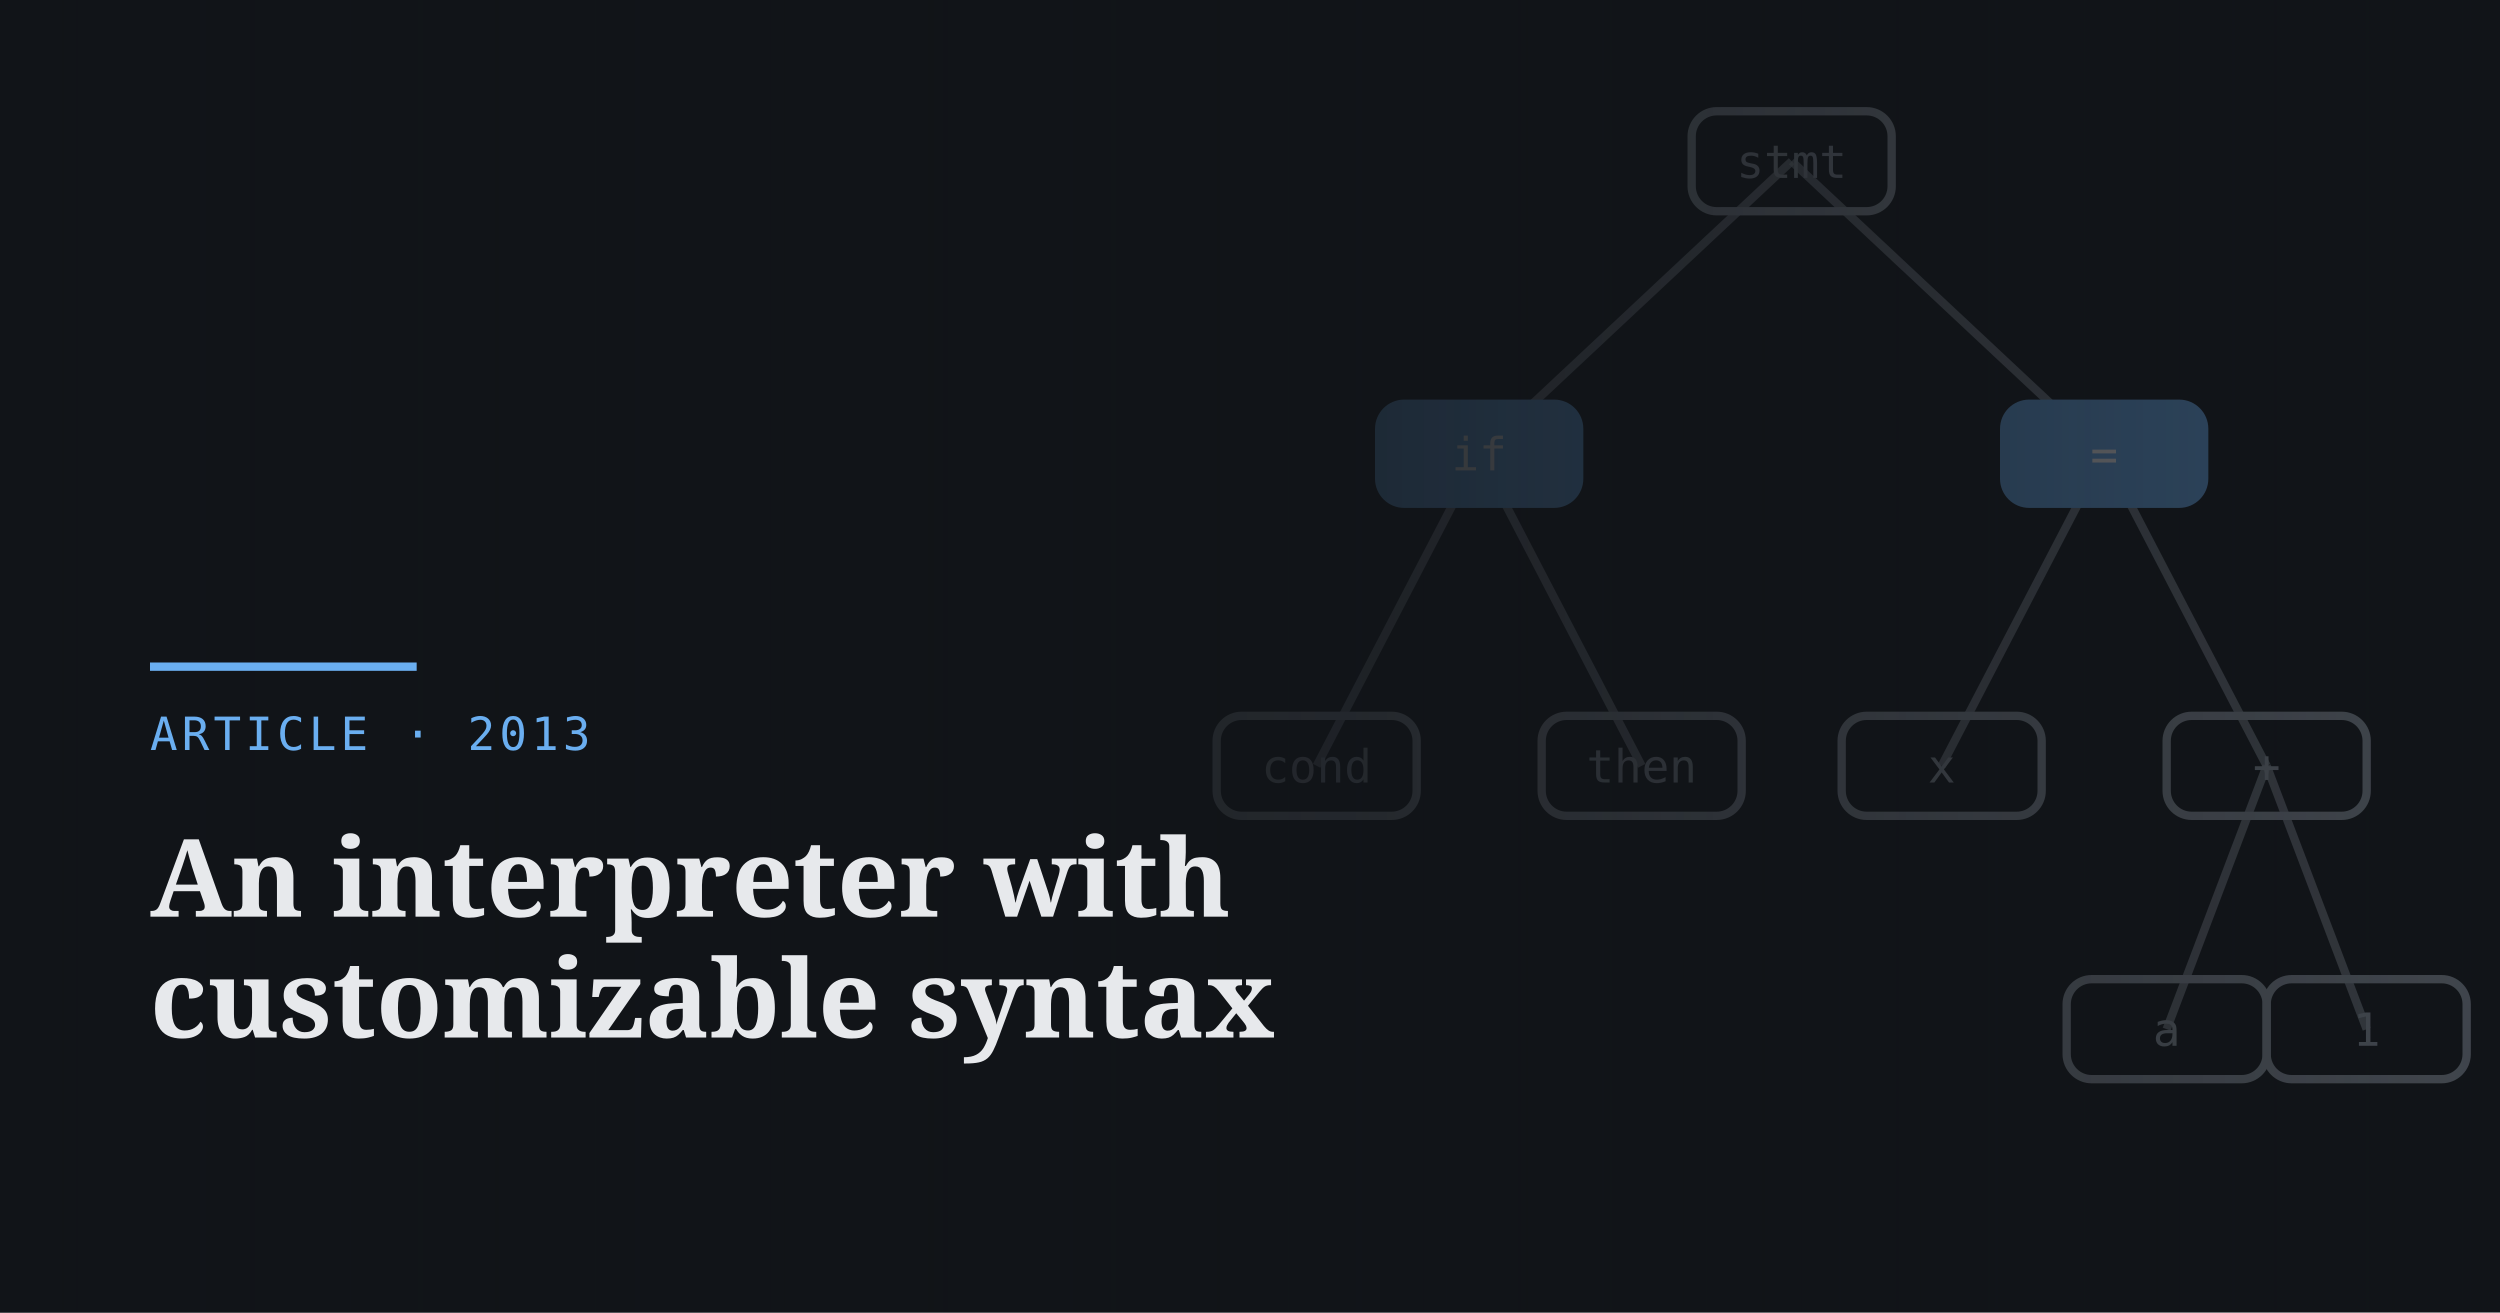
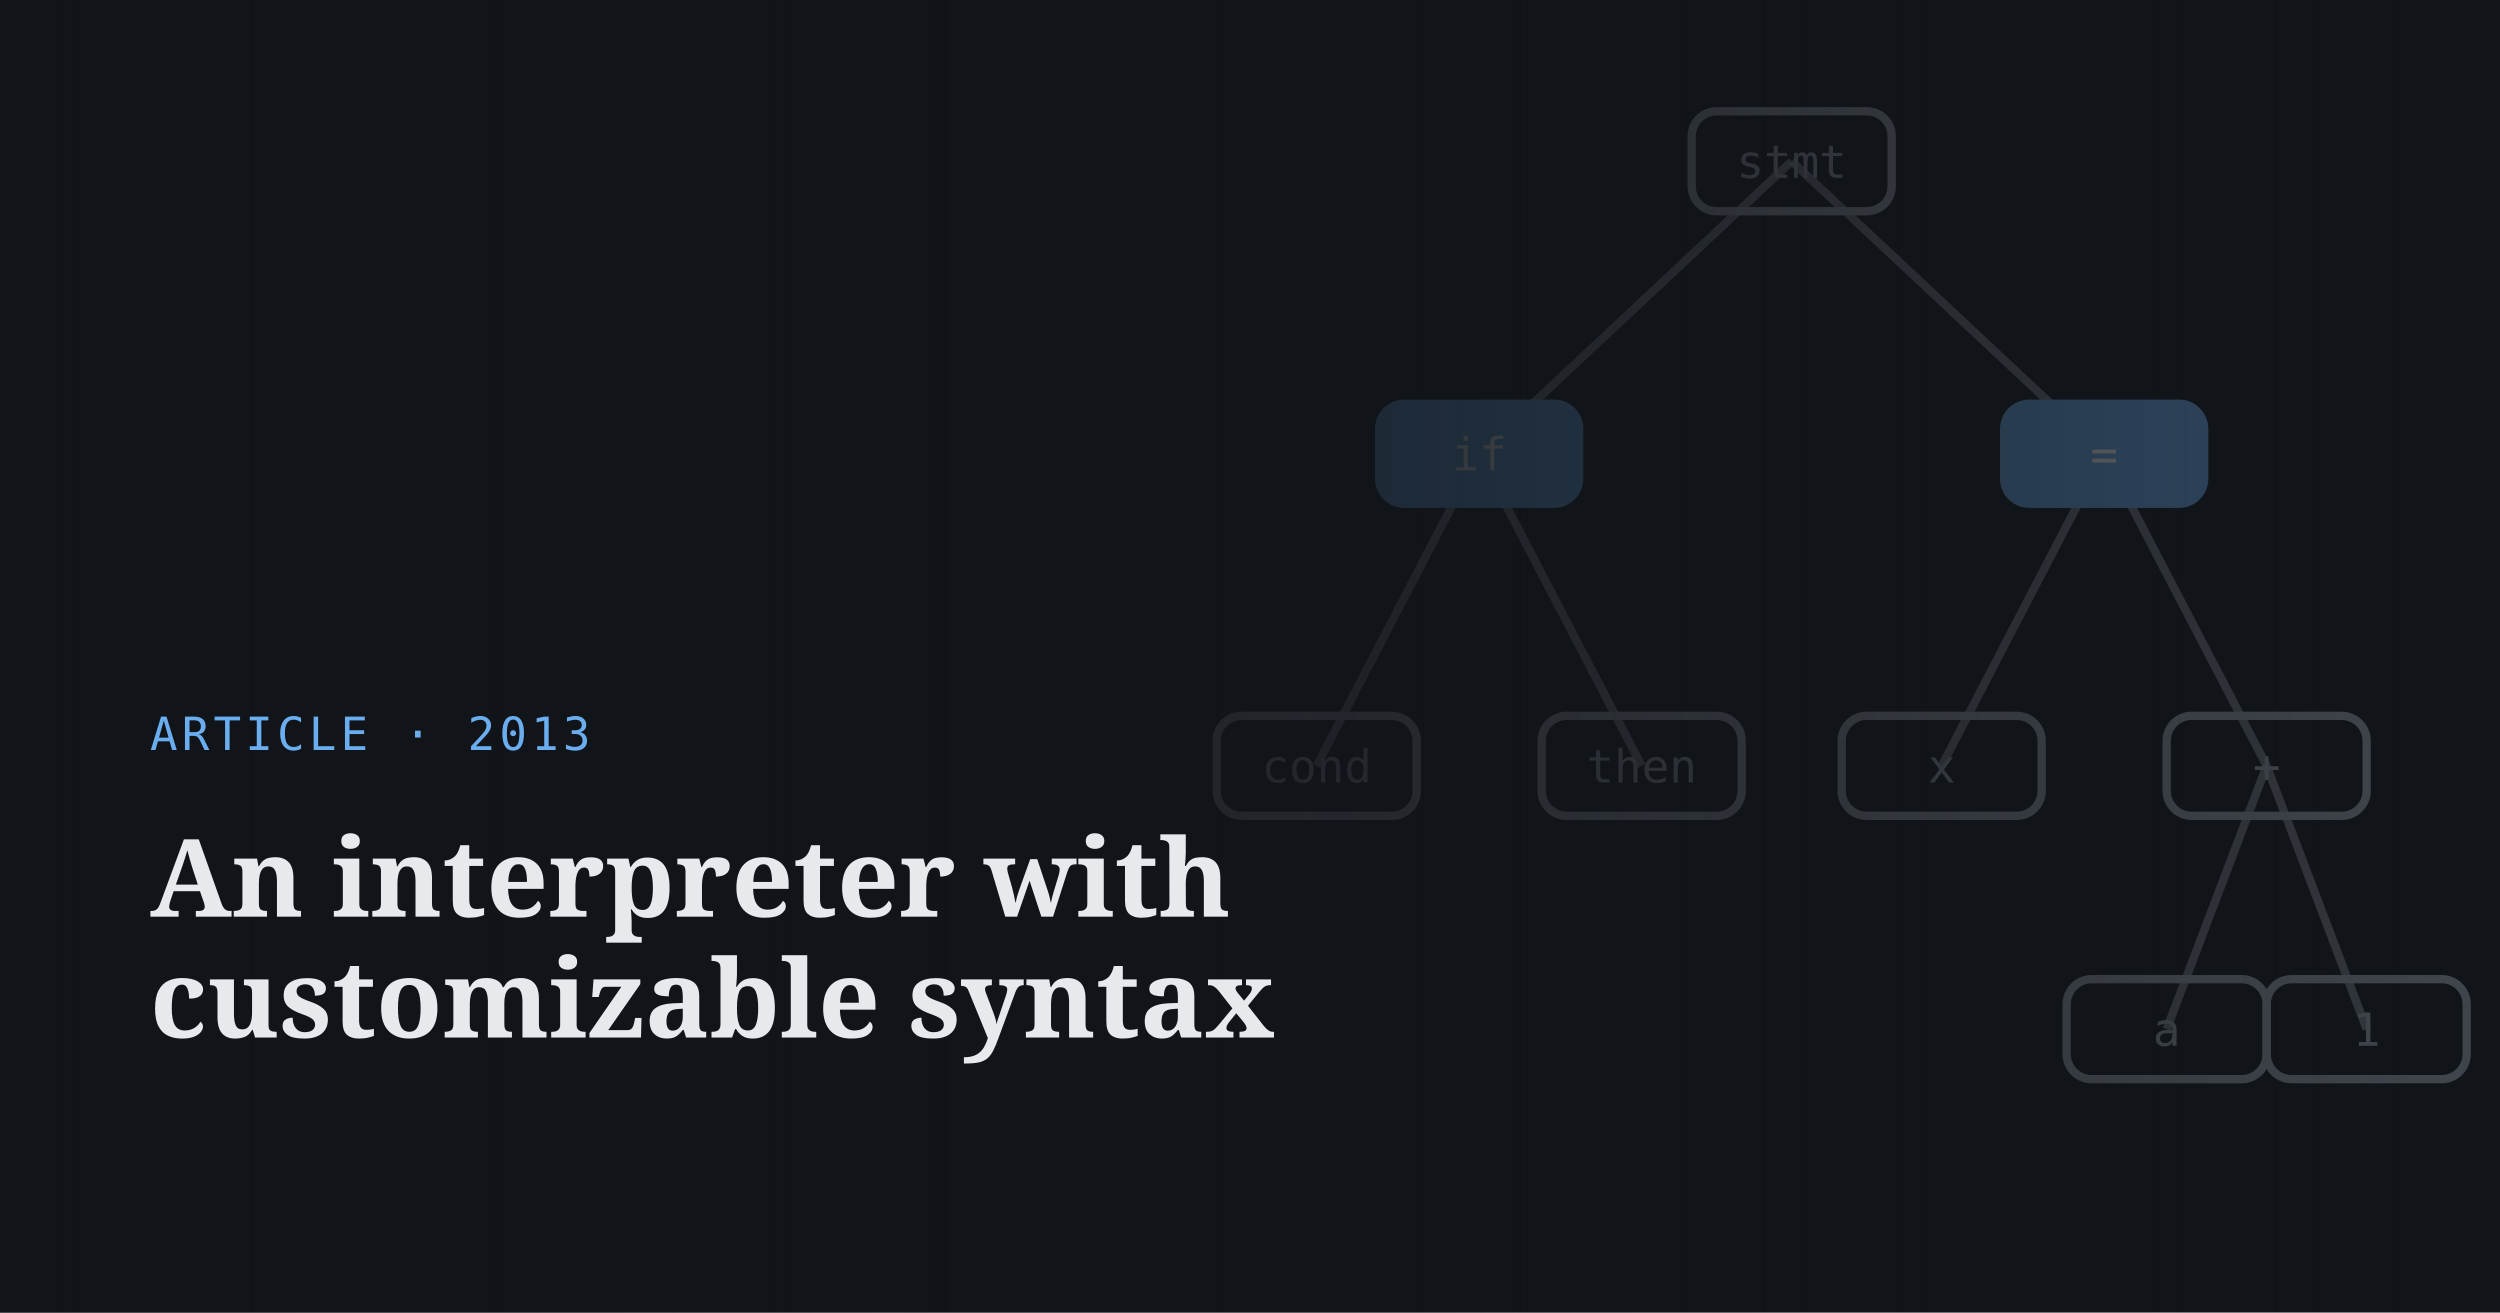
<svg xmlns="http://www.w3.org/2000/svg" width="1200" height="630" viewBox="0 0 1200 630">
  <rect width="1200" height="630" fill="#111418" />
  <defs>
    <linearGradient id="fade" x1="0" x2="1">
      <stop offset="0" stop-color="#111418" />
      <stop offset=".55" stop-color="#111418" stop-opacity=".6" />
      <stop offset="1" stop-color="#111418" stop-opacity="0" />
    </linearGradient>
  </defs>
  <g opacity=".35">
    <line x1="860.0" y1="77.4" x2="710.0" y2="217.8" stroke="#9aa3ae" stroke-width="4" opacity=".7" />
    <line x1="860.0" y1="77.4" x2="1010.0" y2="217.8" stroke="#9aa3ae" stroke-width="4" opacity=".7" />
    <line x1="710.0" y1="217.8" x2="632.0" y2="367.6" stroke="#9aa3ae" stroke-width="4" opacity=".7" />
    <line x1="710.0" y1="217.8" x2="788.0" y2="367.6" stroke="#9aa3ae" stroke-width="4" opacity=".7" />
    <line x1="1010.0" y1="217.8" x2="932.0" y2="367.6" stroke="#9aa3ae" stroke-width="4" opacity=".7" />
    <line x1="1010.0" y1="217.8" x2="1088.0" y2="367.6" stroke="#9aa3ae" stroke-width="4" opacity=".7" />
    <line x1="1088.0" y1="367.6" x2="1040.0" y2="494.0" stroke="#9aa3ae" stroke-width="4" opacity=".7" />
    <line x1="1088.0" y1="367.6" x2="1136.0" y2="494.0" stroke="#9aa3ae" stroke-width="4" opacity=".7" />
    <rect x="812.0" y="53.4" width="96" height="48" rx="12" fill="none" stroke="#9aa3ae" stroke-width="4" />
    <text x="860.0" y="85.4" text-anchor="middle" font-family="'JetBrains Mono', Consolas, monospace" font-size="22" fill="#9aa3ae">stmt</text>
    <rect x="662.0" y="193.8" width="96" height="48" rx="12" fill="#6aaef0" stroke="#6aaef0" stroke-width="4" />
    <text x="710.0" y="225.8" text-anchor="middle" font-family="'JetBrains Mono', Consolas, monospace" font-size="22" fill="#ffffff">if</text>
    <rect x="962.0" y="193.8" width="96" height="48" rx="12" fill="#6aaef0" stroke="#6aaef0" stroke-width="4" />
    <text x="1010.0" y="225.8" text-anchor="middle" font-family="'JetBrains Mono', Consolas, monospace" font-size="22" fill="#ffffff">=</text>
    <rect x="584.0" y="343.6" width="96" height="48" rx="12" fill="none" stroke="#9aa3ae" stroke-width="4" />
    <text x="632.0" y="375.6" text-anchor="middle" font-family="'JetBrains Mono', Consolas, monospace" font-size="22" fill="#9aa3ae">cond</text>
    <rect x="740.0" y="343.6" width="96" height="48" rx="12" fill="none" stroke="#9aa3ae" stroke-width="4" />
    <text x="788.0" y="375.6" text-anchor="middle" font-family="'JetBrains Mono', Consolas, monospace" font-size="22" fill="#9aa3ae">then</text>
    <rect x="884.0" y="343.6" width="96" height="48" rx="12" fill="none" stroke="#9aa3ae" stroke-width="4" />
    <text x="932.0" y="375.6" text-anchor="middle" font-family="'JetBrains Mono', Consolas, monospace" font-size="22" fill="#9aa3ae">x</text>
    <rect x="1040.0" y="343.6" width="96" height="48" rx="12" fill="none" stroke="#9aa3ae" stroke-width="4" />
    <text x="1088.0" y="375.6" text-anchor="middle" font-family="'JetBrains Mono', Consolas, monospace" font-size="22" fill="#9aa3ae">+</text>
    <rect x="992.0" y="470.0" width="96" height="48" rx="12" fill="none" stroke="#9aa3ae" stroke-width="4" />
    <text x="1040.0" y="502.0" text-anchor="middle" font-family="'JetBrains Mono', Consolas, monospace" font-size="22" fill="#9aa3ae">a</text>
    <rect x="1088.0" y="470.0" width="96" height="48" rx="12" fill="none" stroke="#9aa3ae" stroke-width="4" />
    <text x="1136.0" y="502.0" text-anchor="middle" font-family="'JetBrains Mono', Consolas, monospace" font-size="22" fill="#9aa3ae">1</text>
  </g>
  <rect x="0" y="0" width="1200" height="630" fill="url(#fade)" />
  <text x="72" y="360" font-family="'JetBrains Mono', Consolas, monospace" font-size="22" letter-spacing="2" fill="#6aaef0">ARTICLE · 2013</text>
  <text x="72" y="440" font-family="'Source Serif 4', Georgia, serif" font-weight="600" font-size="52" fill="#e7e9ec">An interpreter with</text>
  <text x="72" y="498" font-family="'Source Serif 4', Georgia, serif" font-weight="600" font-size="52" fill="#e7e9ec">customizable syntax</text>
-   <line x1="72" y1="320" x2="200" y2="320" stroke="#6aaef0" stroke-width="4" />
</svg>
